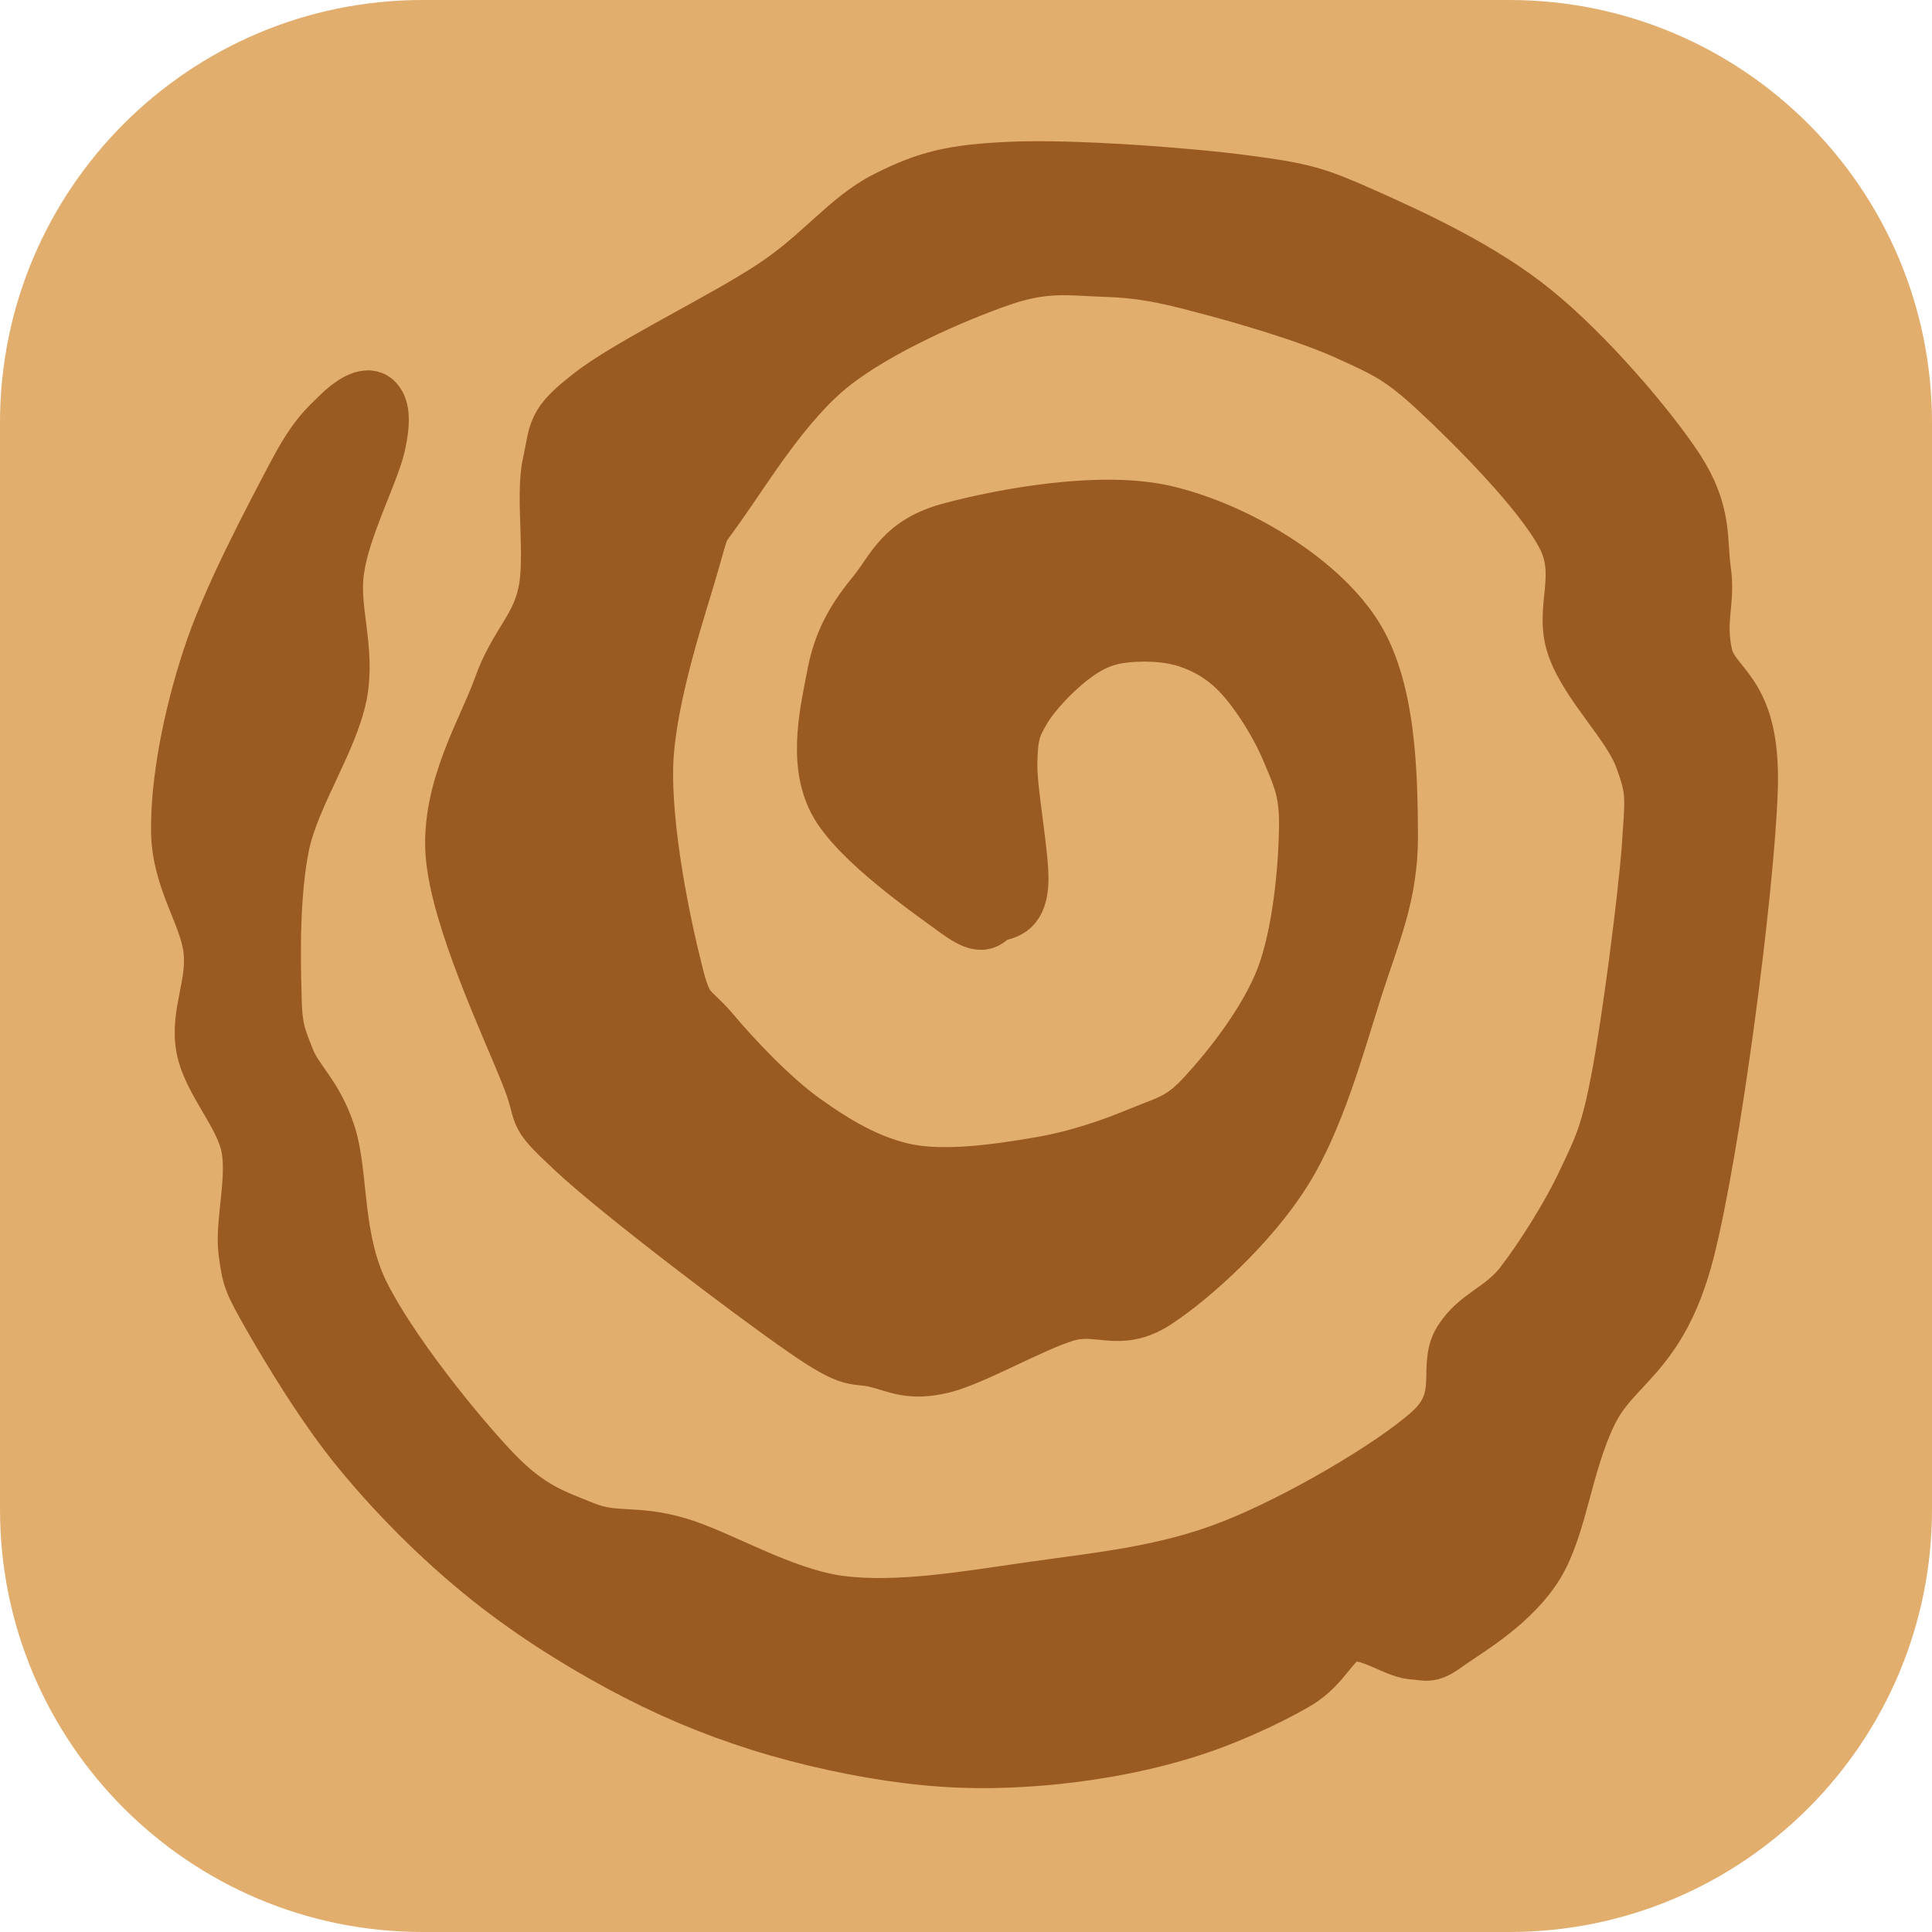
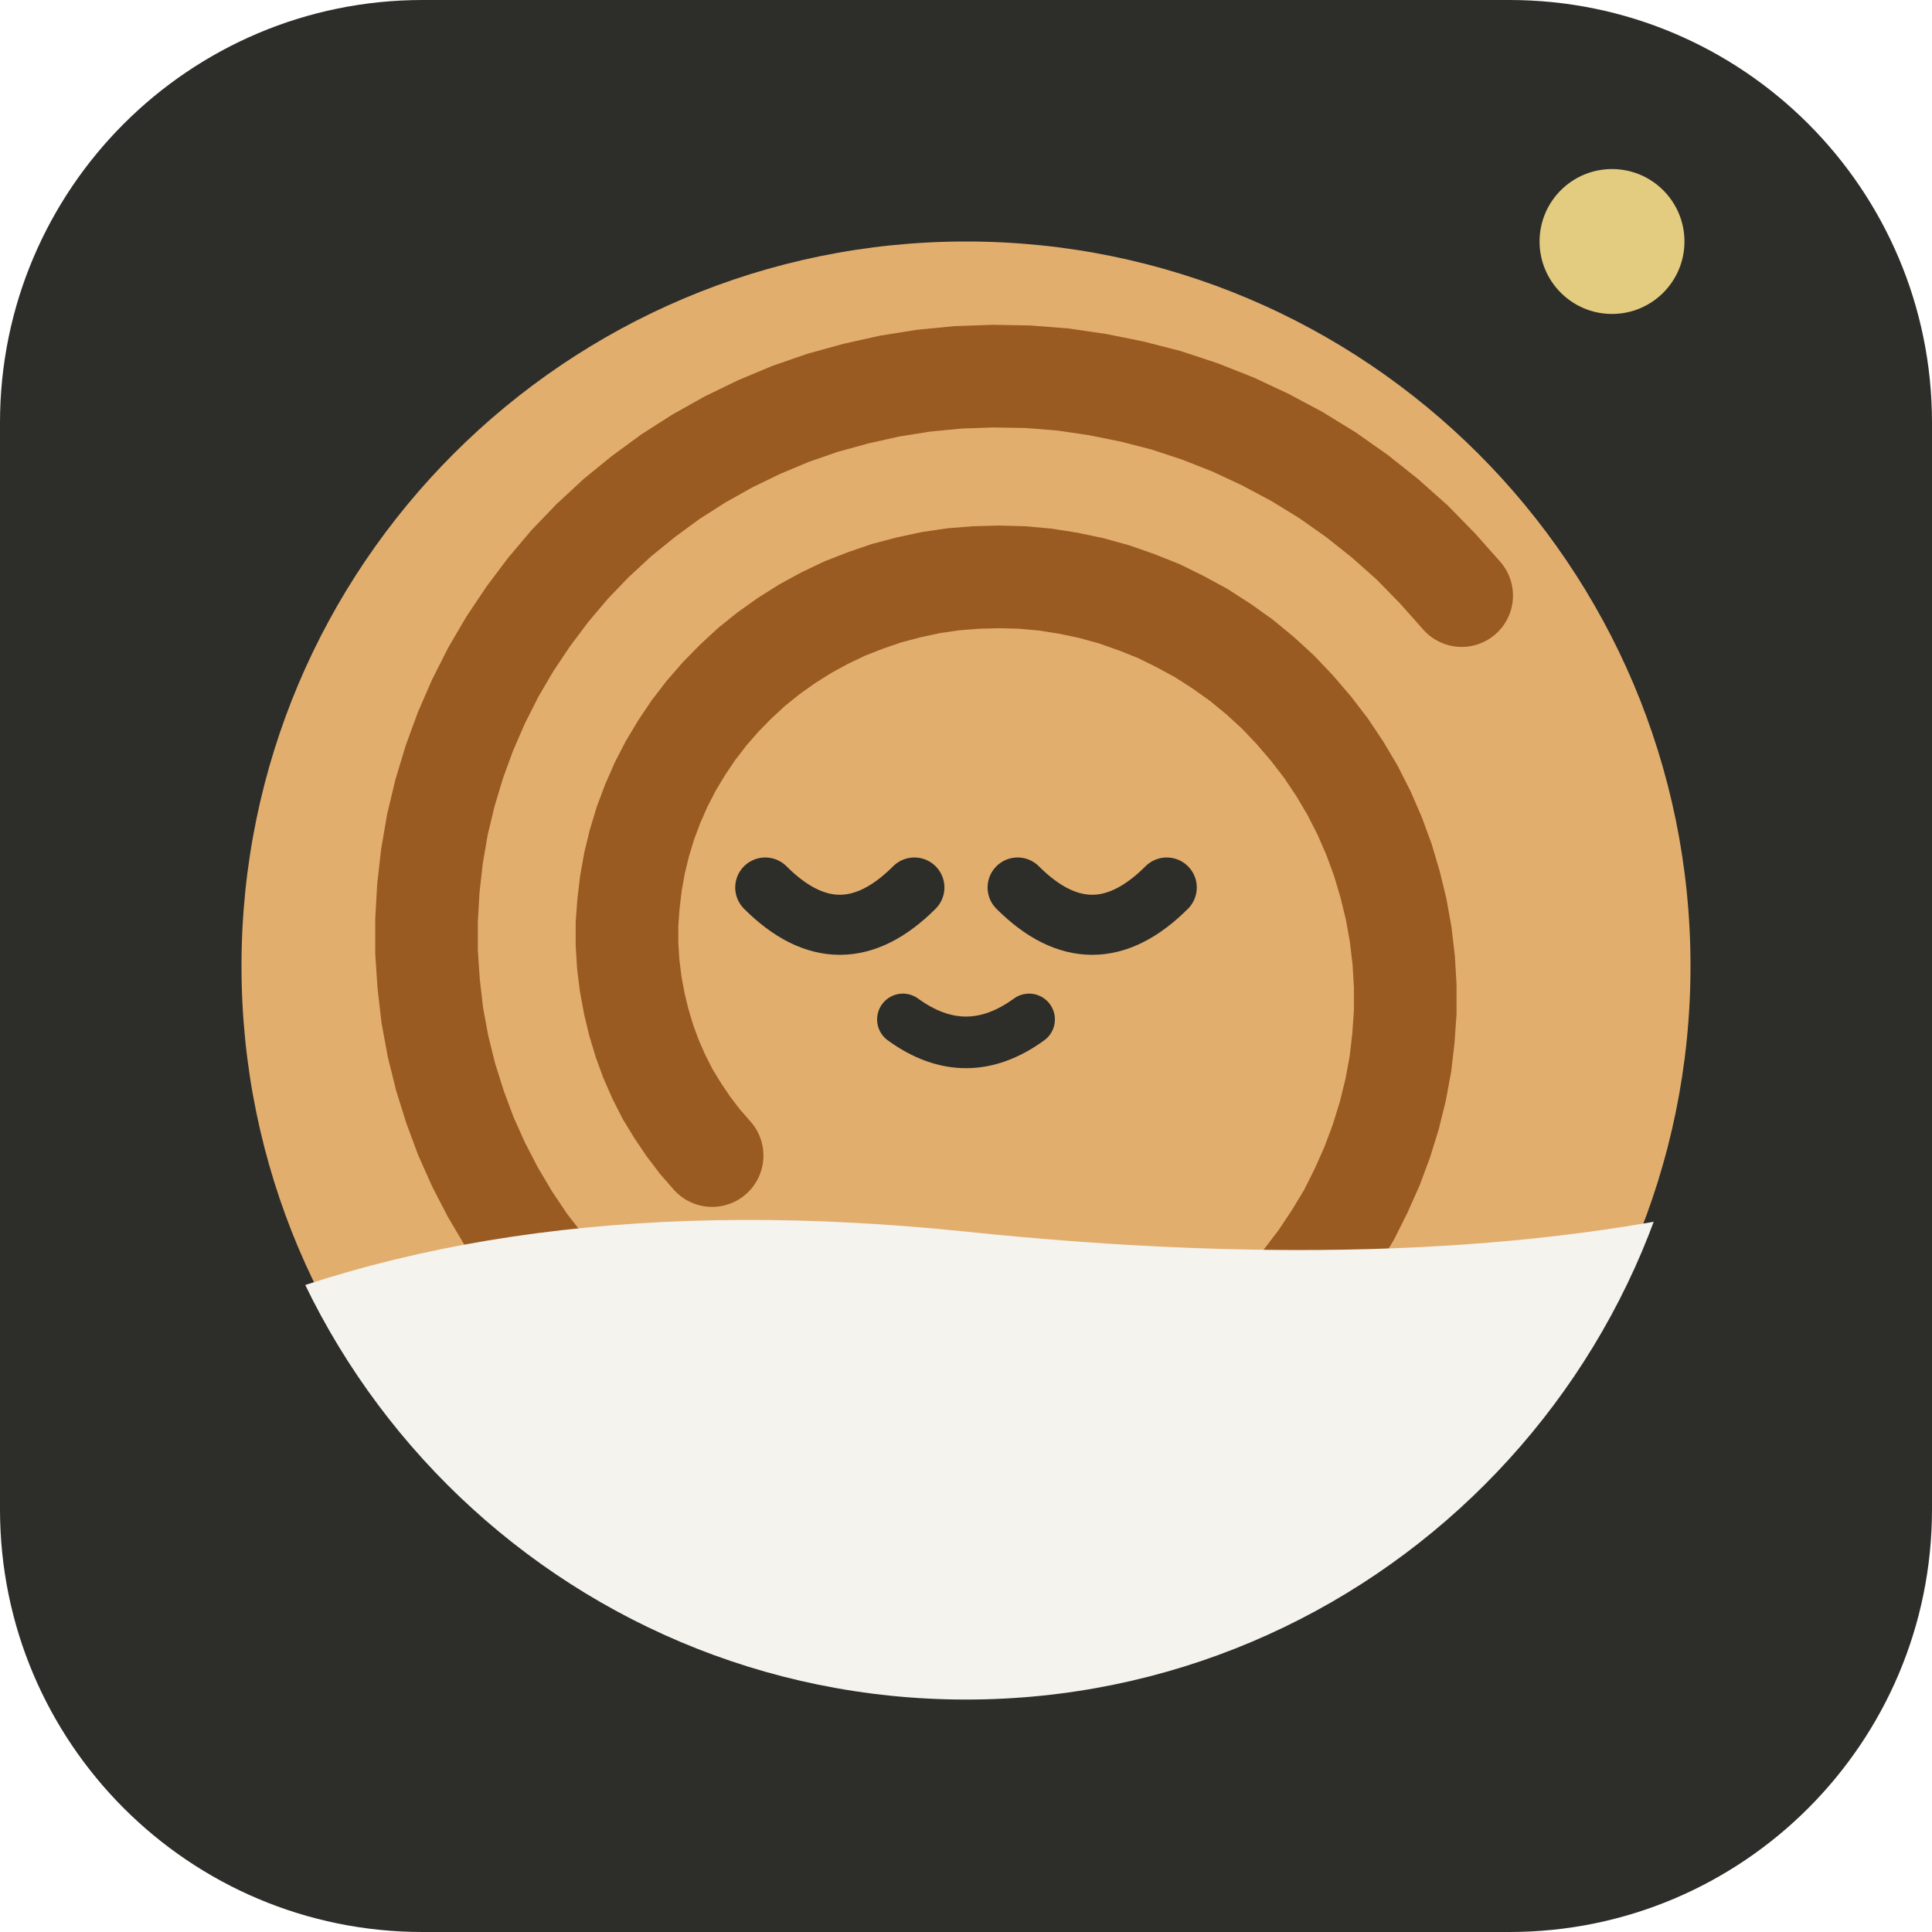
- <svg xmlns="http://www.w3.org/2000/svg" viewBox="0 0 512 512">
-   <rect width="512" height="512" rx="112" fill="#E2AE6E" />
-   <path d="M310.6 106.3 C299.4 104.8 277.3 103.2 265.9 103.7 C254.5 104.2 249.8 105.4 242.2 109.2 C234.6 113.0 229.7 120.1 220.2 126.3 C210.7 132.6 192.3 141.4 185.3 147.0 C178.2 152.5 179.2 153.4 177.8 159.7 C176.4 166.0 178.5 177.5 176.9 184.7 C175.3 191.9 171.2 194.6 168.3 202.8 C165.3 211.1 158.4 222.1 159.2 234.3 C160.1 246.5 169.6 266.6 173.4 276.1 C177.3 285.6 173.5 282.8 182.3 291.0 C191.1 299.2 216.7 318.6 226.3 325.2 C235.9 331.9 235.6 329.9 240.0 331.0 C244.3 332.1 246.3 333.5 252.3 332.1 C258.3 330.6 269.1 324.3 275.9 322.2 C282.7 320.2 286.2 324.3 293.1 319.8 C300.0 315.3 311.1 305.2 317.4 295.2 C323.7 285.3 327.6 270.9 331.0 260.2 C334.4 249.5 337.8 242.4 337.8 231.0 C337.7 219.7 337.6 202.4 330.6 192.2 C323.7 182.0 308.7 173.1 296.0 169.9 C283.4 166.6 263.9 170.4 254.5 172.9 C245.2 175.3 243.8 180.2 240.2 184.7 C236.5 189.2 233.8 193.4 232.5 199.9 C231.3 206.4 228.7 216.4 232.6 223.9 C236.5 231.4 250.9 241.3 255.8 244.9 C260.8 248.5 260.5 246.3 262.3 245.5 C264.1 244.8 266.4 245.2 266.8 240.4 C267.2 235.7 264.6 222.8 264.7 217.1 C264.8 211.4 265.4 209.8 267.4 206.4 C269.4 203.0 273.4 198.9 276.6 196.4 C279.7 194.0 282.5 192.5 286.3 191.9 C290.2 191.3 295.6 191.4 299.6 192.7 C303.6 194.0 307.2 196.1 310.5 199.7 C313.8 203.3 317.5 209.2 319.6 214.2 C321.7 219.2 323.3 222.3 323.1 229.7 C323.0 237.1 321.9 250.0 318.6 258.6 C315.3 267.2 308.1 276.2 303.5 281.2 C298.9 286.3 296.3 286.7 290.9 288.9 C285.4 291.2 278.3 293.7 270.8 294.9 C263.2 296.2 253.4 297.6 245.8 296.2 C238.2 294.7 231.7 290.8 225.4 286.3 C219.0 281.7 211.7 273.9 207.6 269.0 C203.4 264.1 202.5 265.7 200.4 257.0 C198.2 248.3 194.3 229.9 194.8 216.8 C195.4 203.6 201.3 186.6 203.7 178.2 C206.1 169.8 204.9 172.9 209.3 166.5 C213.8 160.2 221.6 147.3 230.6 140.1 C239.6 132.9 254.4 126.5 263.3 123.4 C272.2 120.3 277.1 121.3 283.7 121.5 C290.3 121.7 295.1 122.6 302.9 124.7 C310.6 126.7 322.9 130.3 330.4 133.7 C337.9 137.1 340.9 138.4 347.9 144.9 C354.9 151.4 367.9 164.4 372.3 172.7 C376.8 180.9 372.0 187.2 374.5 194.4 C377.0 201.6 385.2 209.3 387.5 215.8 C389.9 222.3 389.6 223.4 388.9 233.6 C388.1 243.9 385.1 266.8 383.1 277.4 C381.1 288.0 379.8 290.8 376.6 297.5 C373.5 304.2 368.3 312.4 364.3 317.6 C360.3 322.7 355.6 323.6 352.6 328.4 C349.7 333.1 354.1 339.3 346.7 346.0 C339.4 352.6 321.2 363.3 308.4 368.3 C295.5 373.4 282.4 374.6 269.8 376.4 C257.2 378.2 244.2 380.5 232.8 379.1 C221.4 377.6 209.6 370.2 201.4 367.8 C193.2 365.4 189.5 367.2 183.5 364.8 C177.6 362.4 172.7 361.0 165.5 353.4 C158.3 345.8 145.6 330.0 140.3 319.2 C135.0 308.4 136.3 296.3 133.9 288.7 C131.5 281.2 127.8 278.7 126.0 274.2 C124.2 269.6 123.5 268.2 123.4 261.2 C123.2 254.2 123.0 241.9 125.0 232.3 C127.1 222.8 134.2 212.6 136.0 203.8 C137.7 195.0 134.2 187.4 135.5 179.5 C136.7 171.5 142.0 161.4 143.3 156.1 C144.5 150.9 144.0 148.8 143.0 147.9 C142.0 147.0 139.5 148.3 137.1 150.7 C134.7 153.1 132.7 154.5 128.6 162.3 C124.5 170.1 116.0 186.0 112.4 197.3 C108.7 208.6 106.4 220.8 106.5 230.1 C106.6 239.3 111.9 245.8 112.7 252.8 C113.5 259.7 110.1 265.3 111.3 271.6 C112.5 277.8 118.5 283.9 119.9 290.4 C121.2 296.9 118.8 305.1 119.4 310.5 C120.1 315.8 120.2 316.1 123.8 322.5 C127.4 328.8 134.4 340.5 141.2 348.7 C148.0 357.0 156.1 365.1 164.4 371.9 C172.7 378.7 182.1 384.7 191.0 389.5 C199.9 394.3 208.4 397.9 217.6 400.8 C226.8 403.7 237.1 405.9 246.1 407.0 C255.1 408.1 262.9 408.1 271.4 407.4 C279.9 406.7 289.2 405.1 297.3 402.7 C305.4 400.4 314.5 396.2 320.0 393.0 C325.5 389.8 326.7 384.7 330.5 383.7 C334.3 382.7 339.6 386.7 342.7 387.0 C345.9 387.2 345.7 388.0 349.5 385.2 C353.4 382.5 361.6 377.7 366.0 370.5 C370.4 363.2 371.3 351.5 376.1 341.6 C380.8 331.7 389.5 330.7 394.7 310.8 C399.8 290.9 406.3 241.0 406.9 222.0 C407.5 202.9 399.7 203.3 398.2 196.3 C396.7 189.4 398.8 186.0 397.9 180.1 C397.1 174.2 398.2 169.2 392.9 161.0 C387.5 152.8 375.7 139.0 365.7 130.9 C355.8 122.8 342.5 116.7 333.3 112.6 C324.1 108.5 321.9 107.8 310.6 106.3Z" fill="#9A5B22" stroke="#9A5B22" stroke-width="12" stroke-linejoin="round" transform="translate(256 256) scale(1.38) translate(-257 -256)" />
+ <svg xmlns="http://www.w3.org/2000/svg" viewBox="22 20 64 64">
+   <rect x="22" y="20" width="64" height="64" rx="14" fill="#2D2E29" />
+   <circle cx="54" cy="52" r="24" fill="#E2AE6E" />
+   <path d="M45.59,58.28 L45.18,57.81 L44.80,57.31 L44.45,56.79 L44.12,56.25 L43.83,55.68 L43.57,55.09 L43.35,54.49 L43.16,53.86 L43.01,53.23 L42.89,52.58 L42.81,51.93 L42.77,51.27 L42.77,50.60 L42.82,49.93 L42.90,49.26 L43.02,48.59 L43.18,47.93 L43.38,47.27 L43.62,46.63 L43.90,45.99 L44.22,45.37 L44.58,44.77 L44.97,44.19 L45.40,43.63 L45.87,43.09 L46.37,42.58 L46.90,42.09 L47.46,41.64 L48.05,41.22 L48.67,40.83 L49.31,40.48 L49.98,40.16 L50.67,39.89 L51.37,39.65 L52.09,39.46 L52.83,39.30 L53.58,39.19 L54.33,39.13 L55.10,39.11 L55.86,39.13 L56.63,39.20 L57.39,39.32 L58.15,39.48 L58.91,39.69 L59.65,39.95 L60.38,40.24 L61.09,40.59 L61.79,40.97 L62.46,41.40 L63.12,41.87 L63.74,42.38 L64.34,42.93 L64.90,43.52 L65.43,44.14 L65.93,44.79 L66.39,45.48 L66.81,46.19 L67.19,46.94 L67.52,47.70 L67.81,48.49 L68.05,49.30 L68.25,50.12 L68.40,50.96 L68.50,51.81 L68.55,52.66 L68.55,53.53 L68.49,54.39 L68.39,55.25 L68.23,56.11 L68.02,56.96 L67.76,57.80 L67.45,58.63 L67.09,59.44 L66.69,60.24 L66.23,61.00 L65.73,61.75 L65.18,62.47 L64.59,63.15 L63.95,63.80 L63.28,64.42 L62.56,64.99 L61.81,65.53 L61.03,66.02 L60.22,66.47 L59.38,66.87 L58.51,67.22 L57.62,67.52 L56.71,67.77 L55.79,67.96 L54.85,68.10 L53.90,68.19 L52.94,68.22 L51.98,68.19 L51.02,68.10 L50.06,67.96 L49.11,67.76 L48.17,67.50 L47.24,67.19 L46.33,66.82 L45.44,66.40 L44.57,65.92 L43.73,65.39 L42.92,64.81 L42.14,64.18 L41.40,63.50 L40.69,62.78 L40.03,62.01 L39.41,61.21 L38.84,60.36 L38.32,59.48 L37.85,58.57 L37.43,57.63 L37.07,56.66 L36.76,55.67 L36.51,54.66 L36.32,53.63 L36.20,52.59 L36.13,51.54 L36.13,50.48 L36.19,49.42 L36.31,48.36 L36.49,47.31 L36.74,46.27 L37.05,45.24 L37.42,44.23 L37.85,43.24 L38.34,42.27 L38.89,41.33 L39.50,40.42 L40.16,39.54 L40.87,38.70 L41.63,37.91 L42.45,37.15 L43.31,36.45 L44.21,35.79 L45.15,35.19 L46.13,34.64 L47.14,34.15 L48.19,33.71 L49.26,33.34 L50.35,33.04 L51.47,32.79 L52.60,32.61 L53.74,32.50 L54.89,32.46 L56.05,32.48 L57.20,32.57 L58.36,32.74 L59.50,32.97 L60.63,33.26 L61.75,33.63 L62.84,34.06 L63.91,34.56 L64.96,35.12 L65.97,35.74 L66.95,36.43 L67.88,37.17 L68.78,37.97 L69.62,38.83 L70.42,39.73" fill="none" stroke="#9A5B22" stroke-width="3.4" stroke-linecap="round" />
+   <path d="M47.35,49.4 q2.47,2.47 4.94,0 M55.71,49.4 q2.47,2.47 4.94,0" fill="none" stroke="#2D2E29" stroke-width="1.99" stroke-linecap="round" />
+   <path d="M51.91,53.77 q2.09,1.52 4.18,0" fill="none" stroke="#2D2E29" stroke-width="1.71" stroke-linecap="round" />
+   <clipPath id="roll">
+     <circle cx="54" cy="52" r="24.3" />
+   </clipPath>
+   <path clip-path="url(#roll)" d="M28,64.2 q10.6,-5 26,-3.4 t26,-1 V80 H28 z" fill="#F5F3EE" />
+   <path d="M73,28a2.4,2.4 0 1 0 4.8,0a2.4,2.4 0 1 0 -4.8,0z" fill="#E3CB80" />
</svg>
